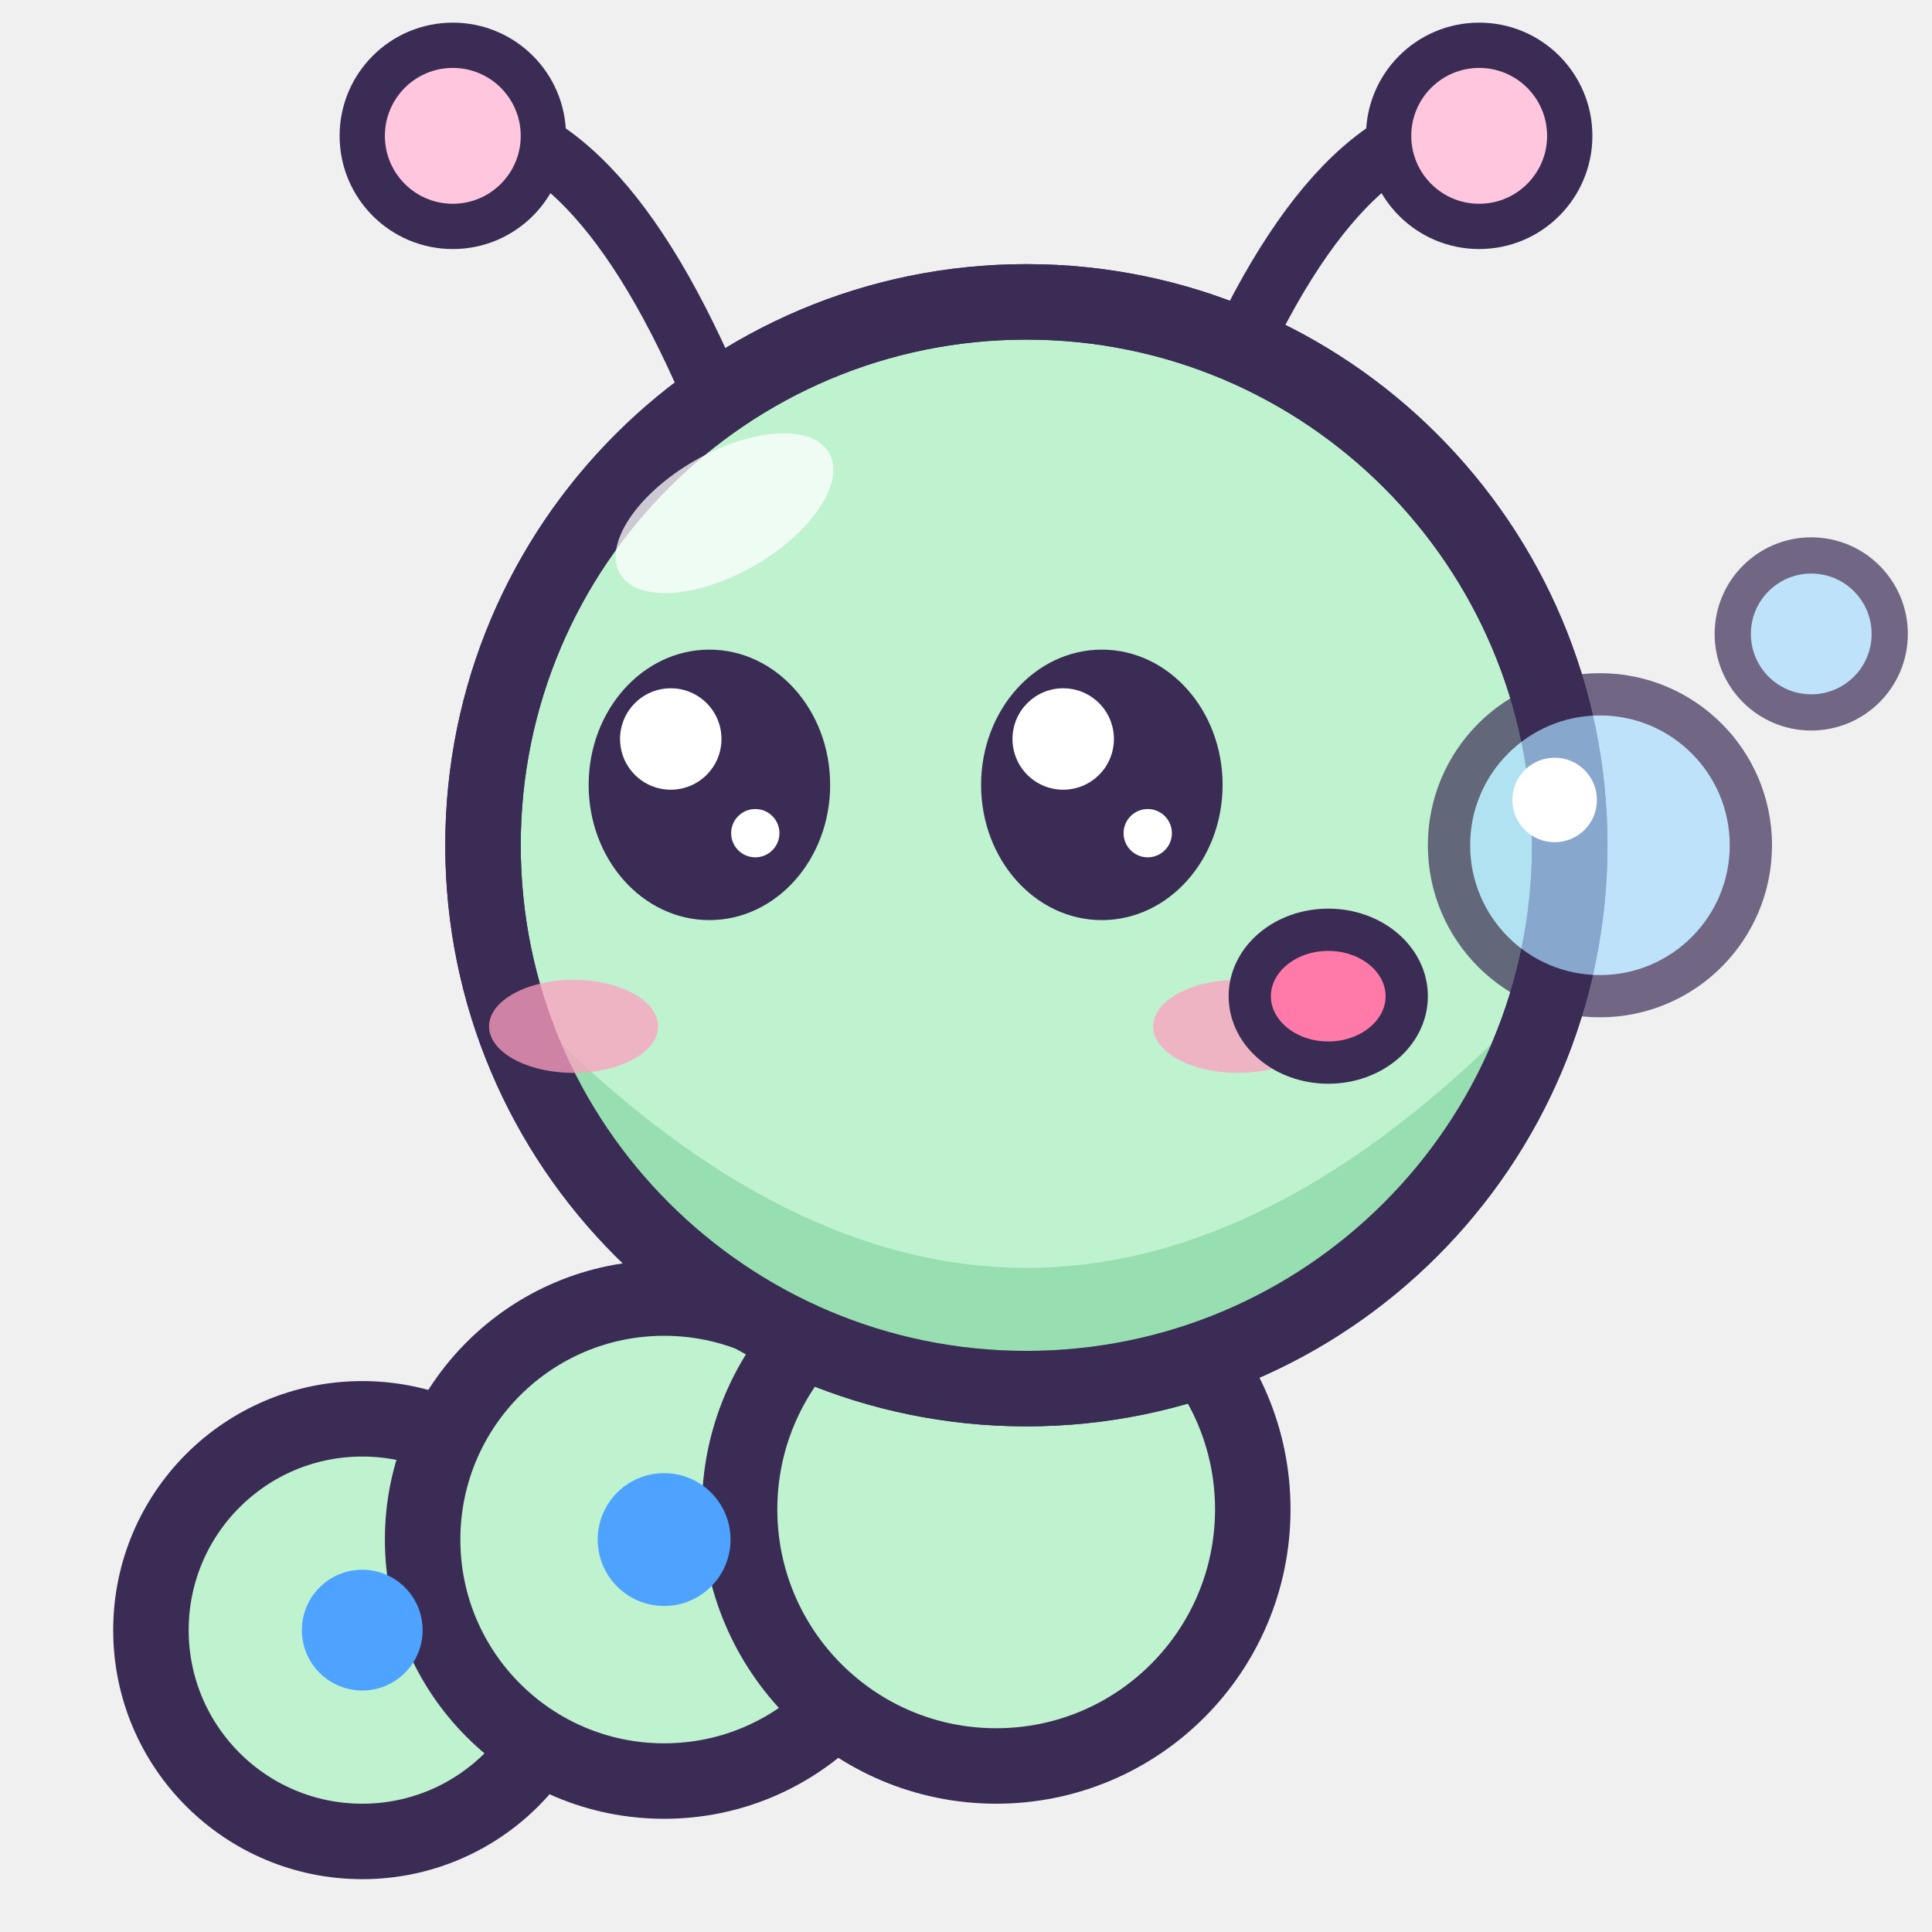
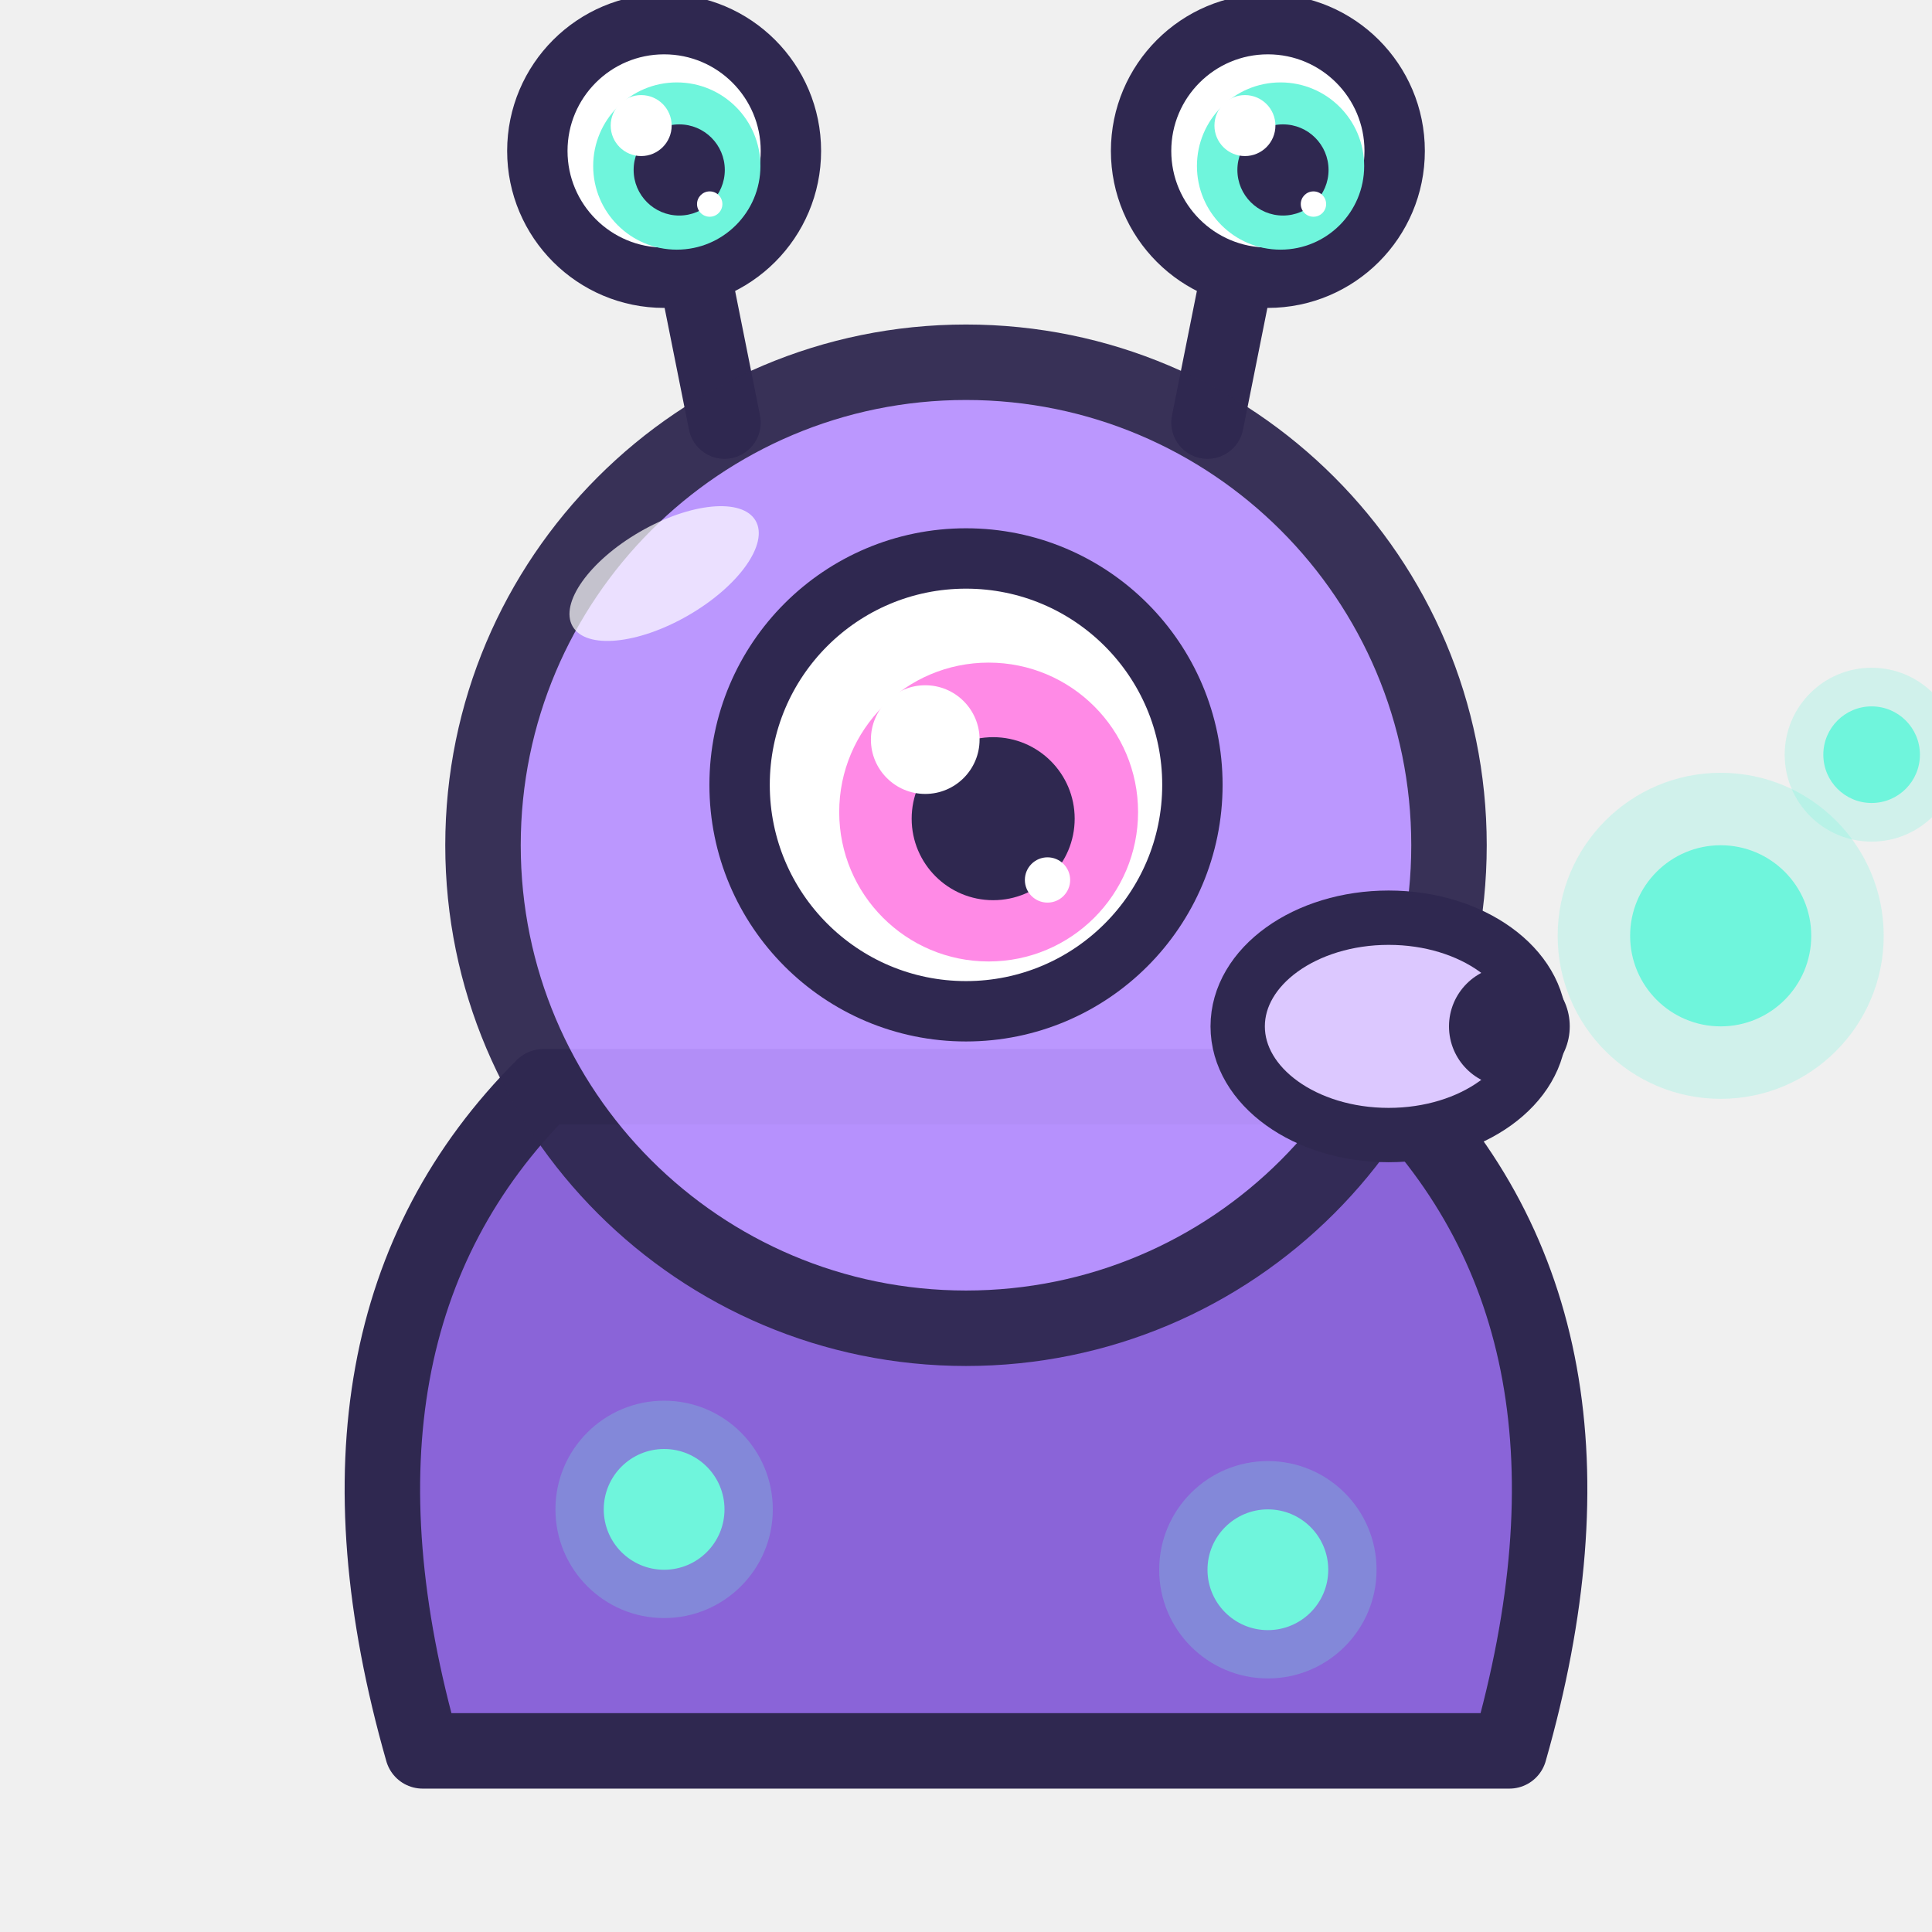
<svg xmlns="http://www.w3.org/2000/svg" viewBox="0 0 64 64">
-   <circle cx="12" cy="54" r="7" fill="#bff2cf" stroke="#3a2c55" stroke-width="2.5" stroke-linejoin="round" stroke-linecap="round" />
-   <circle cx="22" cy="51" r="8" fill="#bff2cf" stroke="#3a2c55" stroke-width="2.5" stroke-linejoin="round" stroke-linecap="round" />
-   <circle cx="33" cy="50" r="8.5" fill="#bff2cf" stroke="#3a2c55" stroke-width="2.5" stroke-linejoin="round" stroke-linecap="round" />
-   <circle cx="12" cy="54" r="2" fill="#4da3ff" />
-   <circle cx="22" cy="51" r="2.2" fill="#4da3ff" />
-   <path d="M24 14 Q20 4 15 4" fill="none" stroke="#3a2c55" stroke-width="2" stroke-linejoin="round" stroke-linecap="round" />
-   <circle cx="15" cy="4.5" r="3" fill="#ffc6de" stroke="#3a2c55" stroke-width="1.5" stroke-linejoin="round" stroke-linecap="round" />
-   <path d="M40 14 Q44 4 49 4" fill="none" stroke="#3a2c55" stroke-width="2" stroke-linejoin="round" stroke-linecap="round" />
-   <circle cx="49" cy="4.5" r="3" fill="#ffc6de" stroke="#3a2c55" stroke-width="1.5" stroke-linejoin="round" stroke-linecap="round" />
-   <circle cx="34" cy="28" r="18" fill="#bff2cf" stroke="#3a2c55" stroke-width="2.5" stroke-linejoin="round" stroke-linecap="round" />
-   <path d="M18 34 Q34 50 50 34 Q47 45 34 46 Q21 45 18 34 Z" fill="#86d6a2" opacity="0.7" />
-   <circle cx="34" cy="28" r="18" fill="none" stroke="#3a2c55" stroke-width="2.5" stroke-linejoin="round" stroke-linecap="round" />
-   <ellipse cx="23.5" cy="26" rx="4" ry="4.48" fill="#3a2c55" />
-   <circle cx="22.22" cy="24.48" r="1.68" fill="#fff" />
-   <circle cx="25.02" cy="27.60" r="0.80" fill="#fff" />
-   <ellipse cx="36.5" cy="26" rx="4" ry="4.48" fill="#3a2c55" />
-   <circle cx="35.22" cy="24.48" r="1.68" fill="#fff" />
-   <circle cx="38.02" cy="27.60" r="0.80" fill="#fff" />
-   <ellipse cx="19" cy="34" rx="2.8" ry="1.54" fill="#ff9fbf" opacity="0.75" />
-   <ellipse cx="41" cy="34" rx="2.8" ry="1.54" fill="#ff9fbf" opacity="0.75" />
-   <ellipse cx="44" cy="33" rx="2.6" ry="2.2" fill="#ff7aa8" stroke="#3a2c55" stroke-width="1.4" stroke-linejoin="round" stroke-linecap="round" />
-   <circle cx="53" cy="28" r="5" fill="#a9dcff" opacity="0.7" stroke="#3a2c55" stroke-width="1.4" stroke-linejoin="round" stroke-linecap="round" />
-   <circle cx="51.5" cy="26.5" r="1.4" fill="#fff" />
-   <circle cx="60" cy="21" r="2.6" fill="#a9dcff" opacity="0.7" stroke="#3a2c55" stroke-width="1.2" stroke-linejoin="round" stroke-linecap="round" />
-   <ellipse cx="24" cy="17" rx="4" ry="2" fill="#fff" opacity="0.75" transform="rotate(-30 24 17)" />
+   <path d="M14 58 Q10 44 18 36 L46 36 Q54 44 50 58 Z" fill="#8a64d8" stroke="#2f2850" stroke-width="2.5" stroke-linejoin="round" stroke-linecap="round" />
+   <circle cx="22" cy="50" r="3.60" fill="#6ff5dc" opacity="0.25" />
+   <circle cx="22" cy="50" r="2" fill="#6ff5dc" />
+   <circle cx="42" cy="52" r="3.60" fill="#6ff5dc" opacity="0.25" />
+   <circle cx="42" cy="52" r="2" fill="#6ff5dc" />
+   <path d="M24 14 L22 4 M40 14 L42 4" stroke="#2f2850" stroke-width="2.4" stroke-linejoin="round" stroke-linecap="round" />
+   <circle cx="22" cy="5" r="4.2" fill="#fff" stroke="#2f2850" stroke-width="2" stroke-linejoin="round" stroke-linecap="round" />
+   <circle cx="22.42" cy="5.50" r="2.77" fill="#6ff5dc" />
+   <circle cx="22.50" cy="5.63" r="1.51" fill="#2f2850" />
+   <circle cx="21.24" cy="4.16" r="1.01" fill="#fff" />
+   <circle cx="23.51" cy="6.76" r="0.42" fill="#fff" />
+   <circle cx="42" cy="5" r="4.2" fill="#fff" stroke="#2f2850" stroke-width="2" stroke-linejoin="round" stroke-linecap="round" />
+   <circle cx="42.42" cy="5.50" r="2.77" fill="#6ff5dc" />
+   <circle cx="42.50" cy="5.63" r="1.51" fill="#2f2850" />
+   <circle cx="41.24" cy="4.16" r="1.01" fill="#fff" />
+   <circle cx="43.51" cy="6.76" r="0.42" fill="#fff" />
+   <circle cx="32" cy="28" r="16" fill="#b993ff" opacity="0.95" stroke="#2f2850" stroke-width="2.5" stroke-linejoin="round" stroke-linecap="round" />
+   <circle cx="32" cy="26" r="7.5" fill="#fff" stroke="#2f2850" stroke-width="2" stroke-linejoin="round" stroke-linecap="round" />
+   <circle cx="32.75" cy="26.90" r="4.95" fill="#ff8ae6" />
+   <circle cx="32.90" cy="27.12" r="2.70" fill="#2f2850" />
+   <circle cx="30.65" cy="24.50" r="1.80" fill="#fff" />
+   <circle cx="34.70" cy="29.15" r="0.75" fill="#fff" />
+   <ellipse cx="46" cy="34" rx="5" ry="3.6" fill="#dcc8ff" stroke="#2f2850" stroke-width="1.8" stroke-linejoin="round" stroke-linecap="round" />
+   <circle cx="50" cy="34" r="2" fill="#2f2850" />
+   <circle cx="57" cy="31" r="5.40" fill="#6ff5dc" opacity="0.25" />
+   <circle cx="57" cy="31" r="3" fill="#6ff5dc" />
+   <circle cx="62" cy="25" r="2.88" fill="#6ff5dc" opacity="0.25" />
+   <circle cx="62" cy="25" r="1.6" fill="#6ff5dc" />
+   <ellipse cx="22" cy="19" rx="3.5" ry="1.6" fill="#fff" opacity="0.7" transform="rotate(-30 22 19)" />
</svg>
